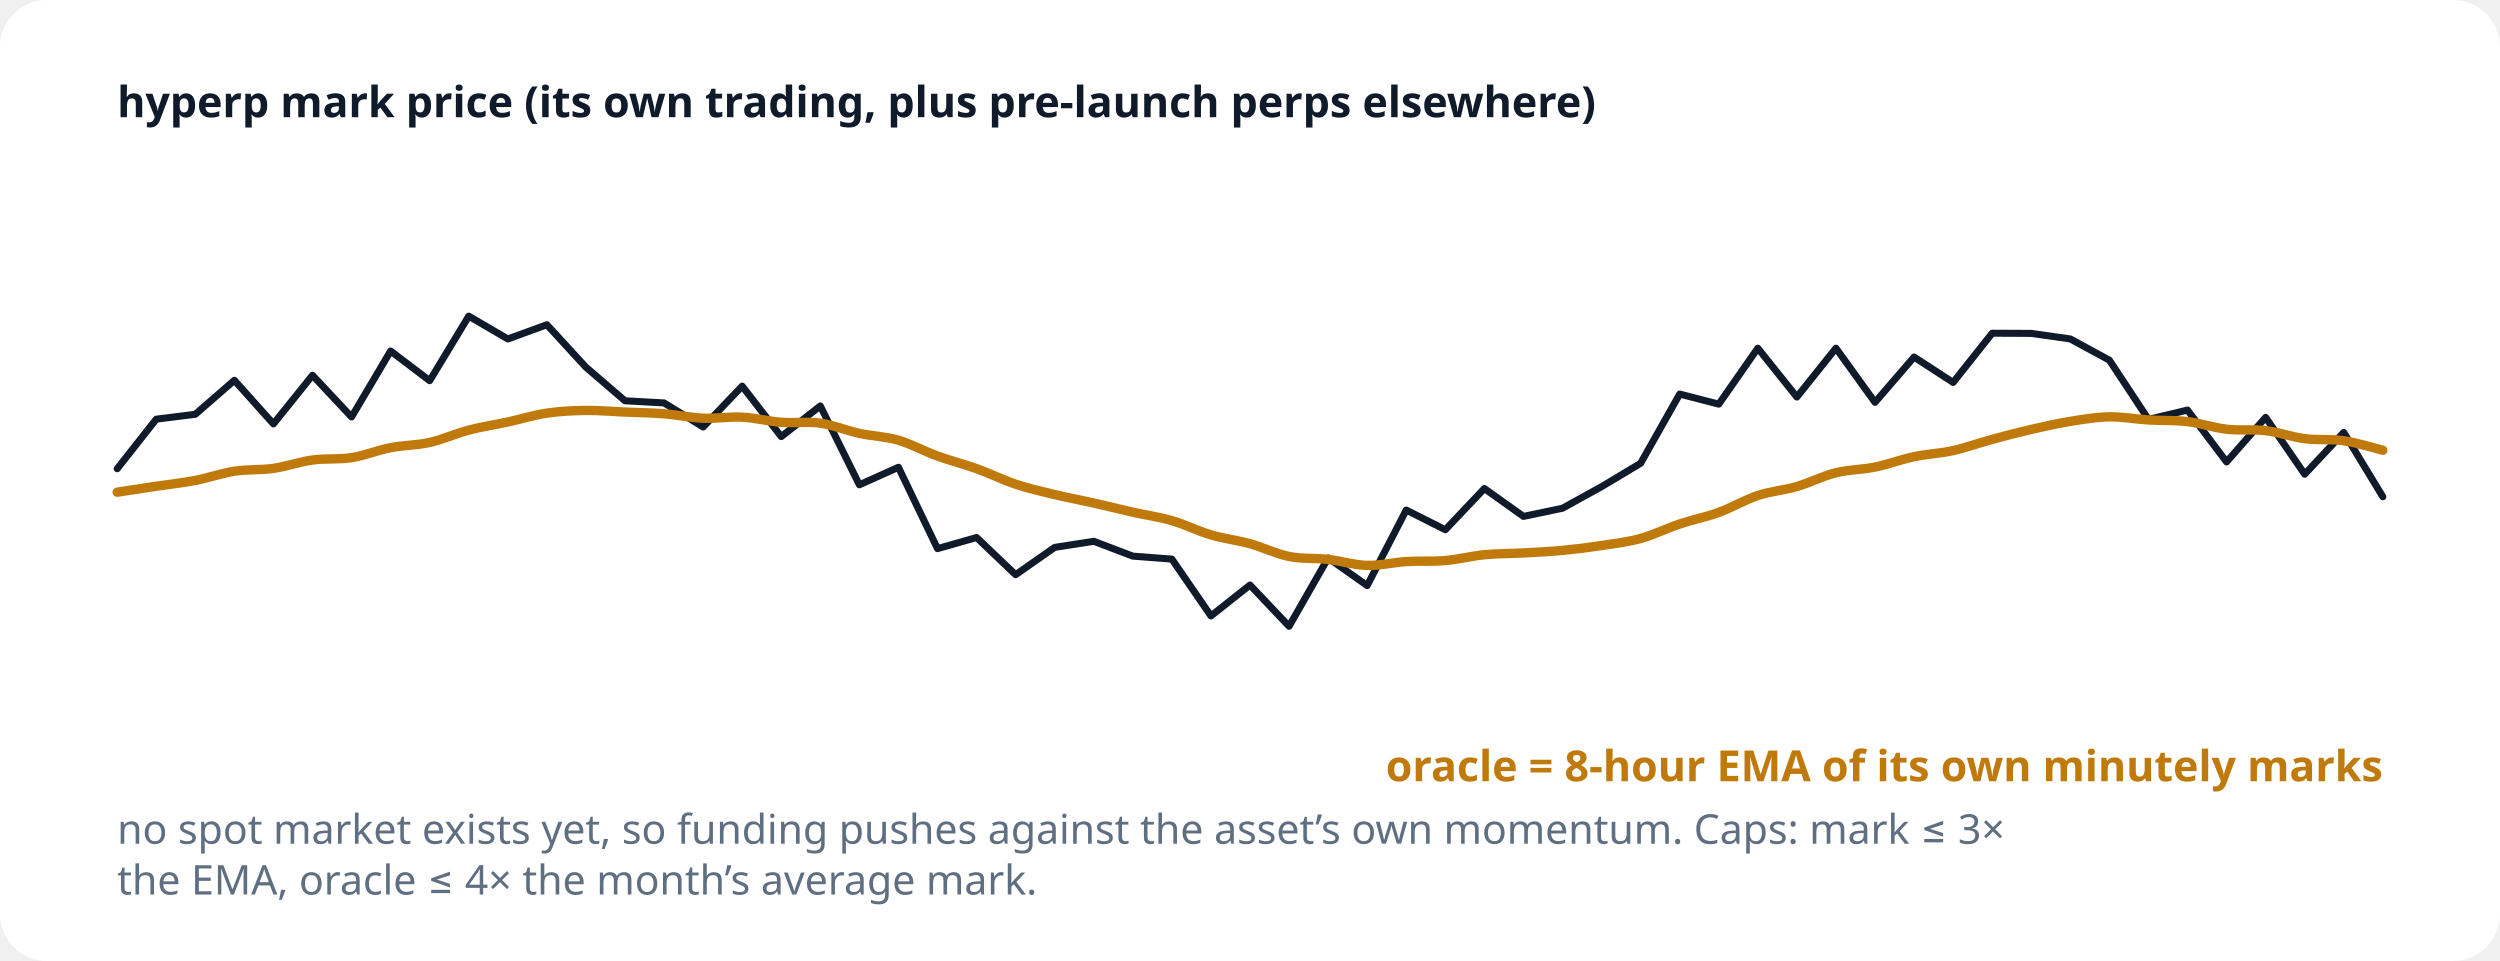
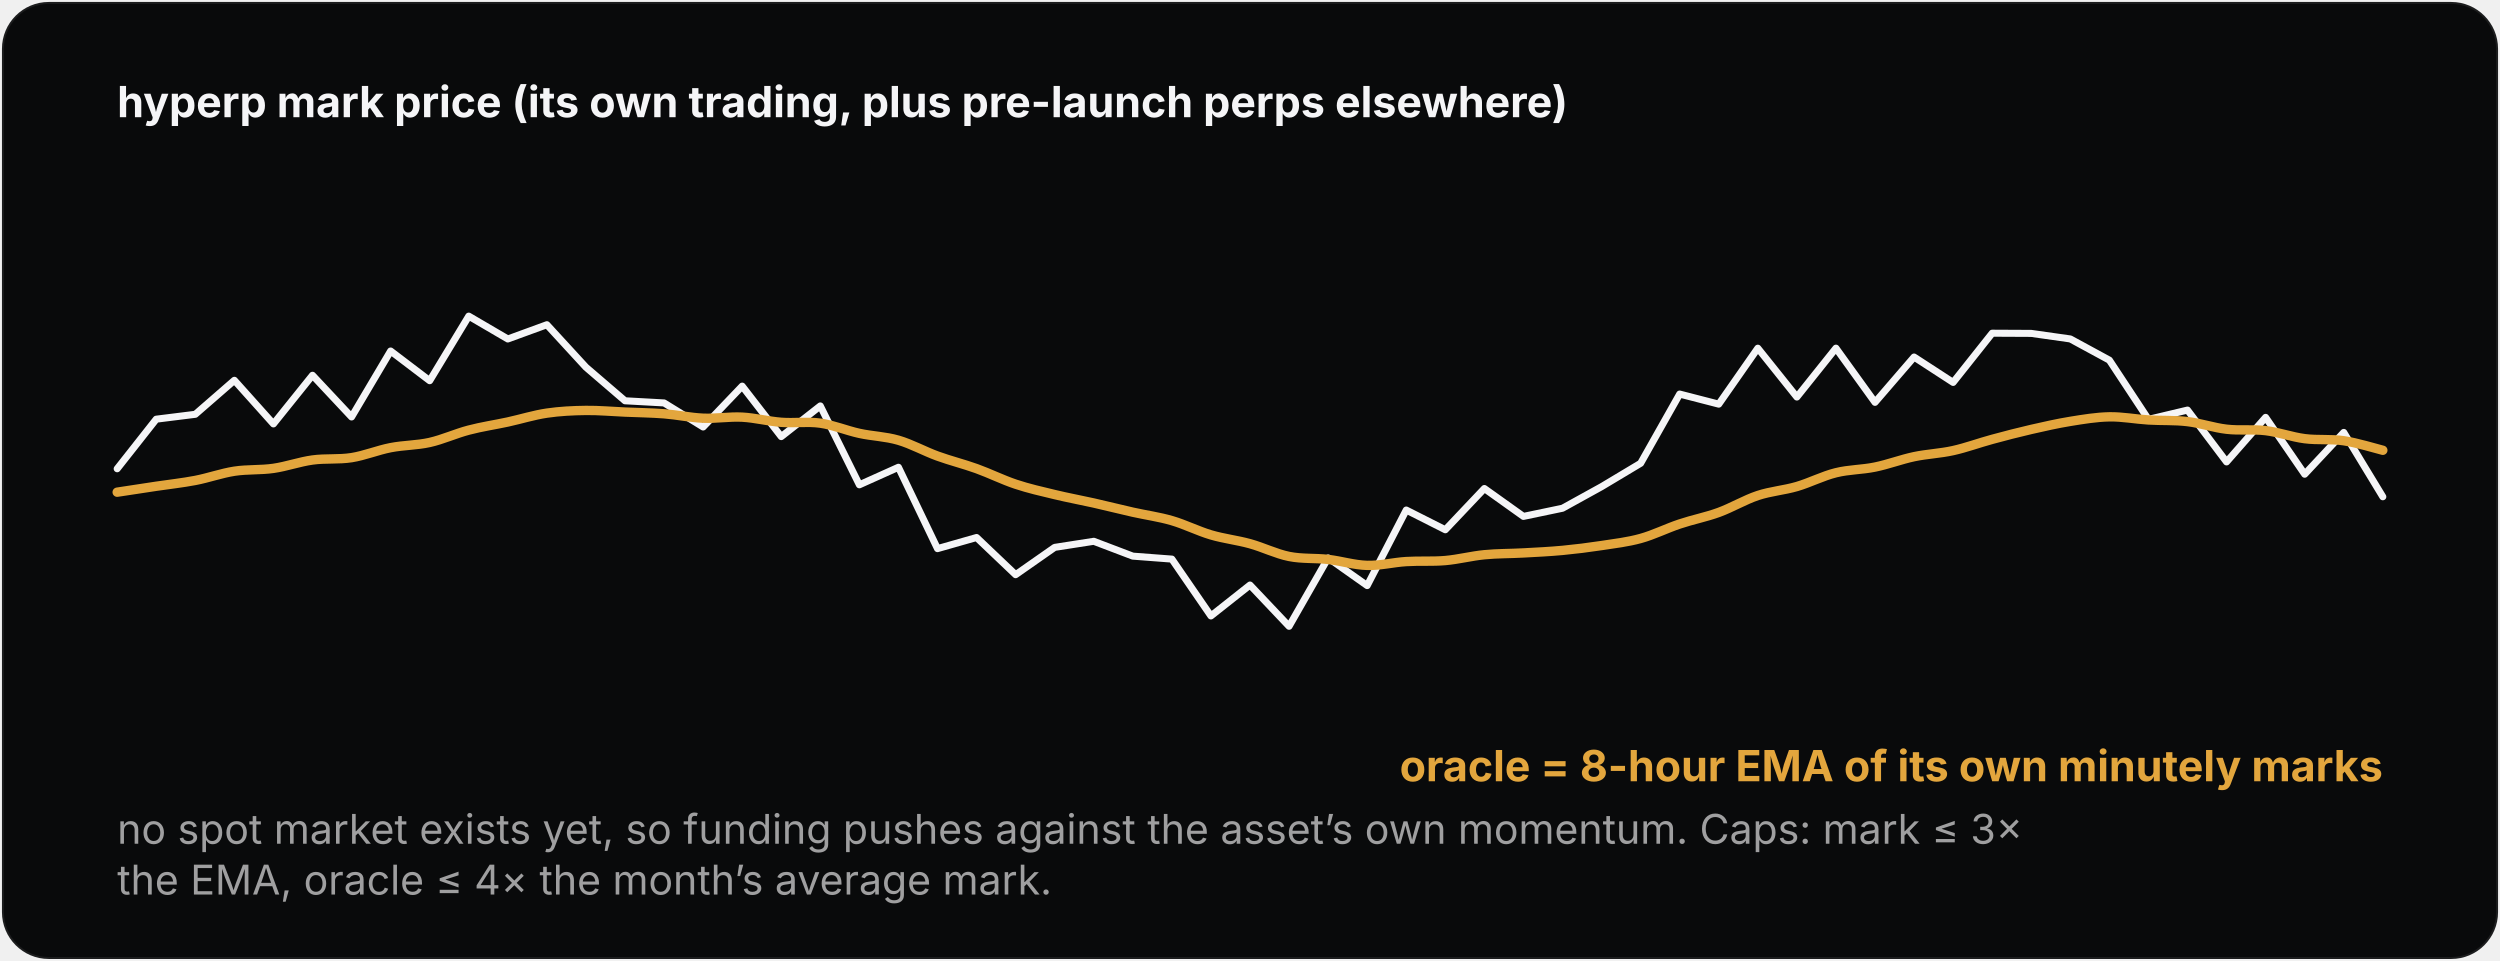
- <svg xmlns="http://www.w3.org/2000/svg" viewBox="0 0 640 246" role="img" aria-label="A hyperp’s jagged mark price with its own smooth eight-hour moving average underneath acting as the oracle, and the caps that stop the mark running away from it" style="font-family:Manrope, 'Segoe UI', system-ui, -apple-system, sans-serif;font-size:13px" data-w="640">
-   <rect x="0" y="0" width="640" height="246" rx="12" style="fill:#ffffff" />
+ <svg xmlns="http://www.w3.org/2000/svg" viewBox="0 0 640 246" role="img" aria-label="A hyperp’s jagged mark price with its own smooth eight-hour moving average underneath acting as the oracle, and the caps that stop the mark running away from it" style="font-family:Inter, 'Segoe UI', system-ui, -apple-system, sans-serif;font-size:13px" data-w="640">
+   <rect x="0.5" y="0.5" width="639" height="245" rx="12" style="fill:#090a0b;stroke:rgba(255,255,255,.08);stroke-width:1" />
  <defs>
    <marker id="fg36-ink" viewBox="0 0 10 10" refX="9" refY="5" markerWidth="7" markerHeight="7" orient="auto-start-reverse">
-       <path d="M0 0.5 L10 5 L0 9.5 z" style="fill:#0f1a2a" />
+       <path d="M0 0.5 L10 5 L0 9.5 z" style="fill:#f5f5f7" />
    </marker>
    <marker id="fg36-muted" viewBox="0 0 10 10" refX="9" refY="5" markerWidth="7" markerHeight="7" orient="auto-start-reverse">
-       <path d="M0 0.5 L10 5 L0 9.5 z" style="fill:#5f6f82" />
+       <path d="M0 0.5 L10 5 L0 9.5 z" style="fill:#9f9fa0" />
    </marker>
    <marker id="fg36-bid" viewBox="0 0 10 10" refX="9" refY="5" markerWidth="7" markerHeight="7" orient="auto-start-reverse">
-       <path d="M0 0.5 L10 5 L0 9.5 z" style="fill:#15934f" />
+       <path d="M0 0.5 L10 5 L0 9.5 z" style="fill:#4fce8f" />
    </marker>
    <marker id="fg36-ask" viewBox="0 0 10 10" refX="9" refY="5" markerWidth="7" markerHeight="7" orient="auto-start-reverse">
-       <path d="M0 0.5 L10 5 L0 9.5 z" style="fill:#d0392b" />
+       <path d="M0 0.5 L10 5 L0 9.5 z" style="fill:#f47067" />
    </marker>
    <marker id="fg36-you" viewBox="0 0 10 10" refX="9" refY="5" markerWidth="7" markerHeight="7" orient="auto-start-reverse">
-       <path d="M0 0.5 L10 5 L0 9.5 z" style="fill:#3b5bdb" />
+       <path d="M0 0.5 L10 5 L0 9.5 z" style="fill:#00b3dd" />
    </marker>
    <marker id="fg36-oracle" viewBox="0 0 10 10" refX="9" refY="5" markerWidth="7" markerHeight="7" orient="auto-start-reverse">
-       <path d="M0 0.5 L10 5 L0 9.5 z" style="fill:#c07a0c" />
+       <path d="M0 0.5 L10 5 L0 9.5 z" style="fill:#e3a63d" />
    </marker>
    <marker id="fg36-mint" viewBox="0 0 10 10" refX="9" refY="5" markerWidth="7" markerHeight="7" orient="auto-start-reverse">
-       <path d="M0 0.5 L10 5 L0 9.5 z" style="fill:#0e9a86" />
+       <path d="M0 0.5 L10 5 L0 9.5 z" style="fill:#ffffff" />
    </marker>
  </defs>
-   <polyline points="30,120 40,107.31 50,106.06 60,97.36 70,108.52 80,96.07 90,106.74 100,89.86 110,97.46 120,80.93 130,86.78 140,83.13 150,94.01 160,102.6 170,103.15 180,109.31 190,98.85 200,111.77 210,103.92 220,124.11 230,119.62 240,140.45 250,137.6 260,147.12 270,140.13 280,138.57 290,142.37 300,143.13 310,157.68 320,149.77 330,160.33 340,142.84 350,149.91 360,130.57 370,135.62 380,125.06 390,132.2 400,130.11 410,124.59 420,118.6 430,100.88 440,103.46 450,89.14 460,101.64 470,89.13 480,103 490,91.4 500,97.9 510,85.3 520,85.35 530,86.77 540,92.2 550,107.36 560,104.98 570,118.25 580,106.85 590,121.4 600,110.7 610,127.17" style="fill:none;stroke:#0f1a2a;stroke-width:1.8;stroke-linecap:round;stroke-linejoin:round" />
-   <path d="M30 126 C31.67 125.75 36.67 124.98 40 124.48 C43.33 123.98 46.67 123.63 50 122.99 C53.33 122.35 56.67 121.15 60 120.63 C63.33 120.12 66.67 120.38 70 119.9 C73.33 119.42 76.67 118.22 80 117.76 C83.33 117.3 86.67 117.68 90 117.16 C93.33 116.63 96.67 115.25 100 114.6 C103.33 113.95 106.67 114.01 110 113.27 C113.33 112.52 116.67 110.98 120 110.11 C123.33 109.23 126.67 108.75 130 108.03 C133.33 107.3 136.67 106.25 140 105.76 C143.33 105.27 146.67 105.11 150 105.07 C153.33 105.03 156.67 105.35 160 105.49 C163.33 105.64 166.67 105.67 170 105.93 C173.33 106.19 176.67 106.91 180 107.06 C183.33 107.2 186.67 106.62 190 106.79 C193.33 106.97 196.67 107.85 200 108.11 C203.33 108.37 206.67 107.86 210 108.33 C213.33 108.8 216.67 110.21 220 110.94 C223.33 111.67 226.67 111.73 230 112.7 C233.33 113.67 236.67 115.54 240 116.75 C243.33 117.96 246.67 118.77 250 119.97 C253.33 121.17 256.67 122.84 260 123.95 C263.33 125.06 266.67 125.81 270 126.61 C273.33 127.42 276.67 128.02 280 128.77 C283.33 129.52 286.67 130.37 290 131.12 C293.33 131.87 296.67 132.31 300 133.28 C303.33 134.25 306.67 135.94 310 136.93 C313.33 137.91 316.67 138.27 320 139.19 C323.33 140.11 326.67 141.78 330 142.45 C333.33 143.12 336.67 142.83 340 143.21 C343.33 143.6 346.67 144.65 350 144.74 C353.33 144.83 356.67 143.96 360 143.76 C363.33 143.55 366.67 143.79 370 143.5 C373.33 143.21 376.67 142.33 380 142.01 C383.33 141.68 386.67 141.74 390 141.55 C393.33 141.37 396.67 141.21 400 140.9 C403.33 140.58 406.67 140.17 410 139.66 C413.33 139.15 416.67 138.77 420 137.85 C423.33 136.93 426.67 135.25 430 134.14 C433.33 133.02 436.67 132.39 440 131.18 C443.33 129.96 446.67 127.96 450 126.85 C453.33 125.75 456.67 125.52 460 124.55 C463.33 123.57 466.67 121.84 470 121.02 C473.33 120.19 476.67 120.26 480 119.57 C483.33 118.89 486.67 117.62 490 116.91 C493.33 116.21 496.67 116.09 500 115.35 C503.33 114.61 506.67 113.37 510 112.47 C513.33 111.56 516.67 110.7 520 109.93 C523.33 109.17 526.67 108.41 530 107.87 C533.33 107.33 536.67 106.77 540 106.71 C543.33 106.65 546.67 107.31 550 107.51 C553.33 107.71 556.67 107.53 560 107.93 C563.33 108.32 566.67 109.5 570 109.88 C573.33 110.27 576.67 109.84 580 110.24 C583.33 110.64 586.67 111.87 590 112.3 C593.33 112.73 596.67 112.33 600 112.83 C603.33 113.32 608.33 114.86 610 115.27" style="fill:none;stroke:#c07a0c;stroke-width:2.4;stroke-linecap:round;stroke-linejoin:round" />
-   <text x="30" y="30" style="fill:#0f1a2a;font-size:11px;font-weight:700">hyperp mark price (its own trading, plus pre-launch perps elsewhere)</text>
-   <text x="610" y="200" text-anchor="end" style="fill:#c07a0c;font-size:11px;font-weight:700">oracle = 8-hour EMA of its own minutely marks</text>
-   <text x="30" y="216" style="fill:#5f6f82;font-size:10.5px">no spot market exists yet, so funding pushes against the asset’s own momentum. Caps: mark ≤ 3×</text>
-   <text x="30" y="229" style="fill:#5f6f82;font-size:10.5px">the EMA, oracle ≤ 4× the month’s average mark.</text>
+   <polyline points="30,120 40,107.31 50,106.06 60,97.36 70,108.52 80,96.07 90,106.74 100,89.86 110,97.46 120,80.93 130,86.78 140,83.13 150,94.01 160,102.6 170,103.15 180,109.31 190,98.85 200,111.77 210,103.92 220,124.11 230,119.62 240,140.45 250,137.6 260,147.12 270,140.13 280,138.57 290,142.37 300,143.13 310,157.68 320,149.77 330,160.33 340,142.84 350,149.91 360,130.57 370,135.62 380,125.06 390,132.2 400,130.11 410,124.59 420,118.6 430,100.88 440,103.46 450,89.14 460,101.64 470,89.13 480,103 490,91.4 500,97.9 510,85.3 520,85.35 530,86.77 540,92.2 550,107.36 560,104.98 570,118.25 580,106.85 590,121.4 600,110.7 610,127.17" style="fill:none;stroke:#f5f5f7;stroke-width:1.8;stroke-linecap:round;stroke-linejoin:round" />
+   <path d="M30 126 C31.67 125.75 36.67 124.98 40 124.48 C43.33 123.98 46.67 123.63 50 122.99 C53.33 122.35 56.67 121.15 60 120.63 C63.33 120.12 66.67 120.38 70 119.9 C73.33 119.42 76.67 118.22 80 117.76 C83.33 117.3 86.67 117.68 90 117.16 C93.33 116.63 96.67 115.25 100 114.6 C103.33 113.95 106.67 114.01 110 113.27 C113.33 112.52 116.67 110.98 120 110.11 C123.33 109.23 126.67 108.75 130 108.03 C133.33 107.3 136.67 106.25 140 105.76 C143.33 105.27 146.67 105.11 150 105.07 C153.33 105.03 156.67 105.35 160 105.49 C163.33 105.64 166.67 105.67 170 105.93 C173.33 106.19 176.67 106.91 180 107.06 C183.33 107.2 186.67 106.62 190 106.79 C193.33 106.97 196.67 107.85 200 108.11 C203.33 108.37 206.67 107.86 210 108.33 C213.33 108.8 216.67 110.21 220 110.94 C223.33 111.67 226.67 111.73 230 112.7 C233.33 113.67 236.67 115.54 240 116.75 C243.33 117.96 246.67 118.77 250 119.97 C253.33 121.17 256.67 122.84 260 123.95 C263.33 125.06 266.67 125.81 270 126.61 C273.33 127.42 276.67 128.02 280 128.77 C283.33 129.52 286.67 130.37 290 131.12 C293.33 131.87 296.67 132.31 300 133.28 C303.33 134.25 306.67 135.94 310 136.93 C313.33 137.91 316.67 138.27 320 139.19 C323.33 140.11 326.67 141.78 330 142.45 C333.33 143.12 336.67 142.83 340 143.21 C343.33 143.6 346.67 144.65 350 144.74 C353.33 144.83 356.67 143.96 360 143.76 C363.33 143.55 366.67 143.79 370 143.5 C373.33 143.21 376.67 142.33 380 142.01 C383.33 141.68 386.67 141.74 390 141.55 C393.33 141.37 396.67 141.21 400 140.9 C403.33 140.58 406.67 140.17 410 139.66 C413.33 139.15 416.67 138.77 420 137.85 C423.33 136.93 426.67 135.25 430 134.14 C433.33 133.02 436.67 132.39 440 131.18 C443.33 129.96 446.67 127.96 450 126.85 C453.33 125.75 456.67 125.52 460 124.55 C463.33 123.57 466.67 121.84 470 121.02 C473.33 120.19 476.67 120.26 480 119.57 C483.33 118.89 486.67 117.62 490 116.91 C493.33 116.21 496.67 116.09 500 115.35 C503.33 114.61 506.67 113.37 510 112.47 C513.33 111.56 516.67 110.7 520 109.93 C523.33 109.17 526.67 108.41 530 107.87 C533.33 107.33 536.67 106.77 540 106.71 C543.33 106.65 546.67 107.31 550 107.51 C553.33 107.71 556.67 107.53 560 107.93 C563.33 108.32 566.67 109.5 570 109.88 C573.33 110.27 576.67 109.84 580 110.24 C583.33 110.64 586.67 111.87 590 112.3 C593.33 112.73 596.67 112.33 600 112.83 C603.33 113.32 608.33 114.86 610 115.27" style="fill:none;stroke:#e3a63d;stroke-width:2.4;stroke-linecap:round;stroke-linejoin:round" />
+   <text x="30" y="30" style="fill:#f5f5f7;font-size:11px;font-weight:700">hyperp mark price (its own trading, plus pre-launch perps elsewhere)</text>
+   <text x="610" y="200" text-anchor="end" style="fill:#e3a63d;font-size:11px;font-weight:700">oracle = 8-hour EMA of its own minutely marks</text>
+   <text x="30" y="216" style="fill:#9f9fa0;font-size:10.5px">no spot market exists yet, so funding pushes against the asset’s own momentum. Caps: mark ≤ 3×</text>
+   <text x="30" y="229" style="fill:#9f9fa0;font-size:10.5px">the EMA, oracle ≤ 4× the month’s average mark.</text>
</svg>
